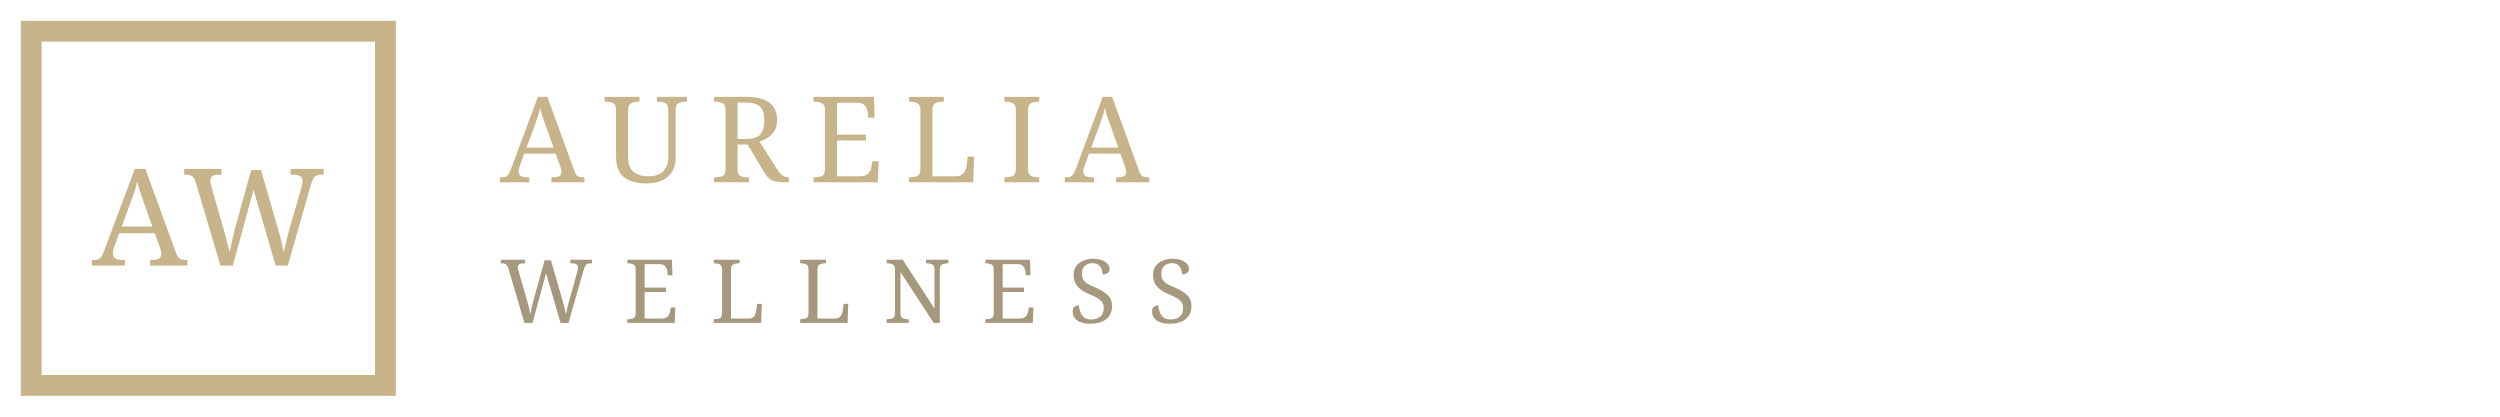
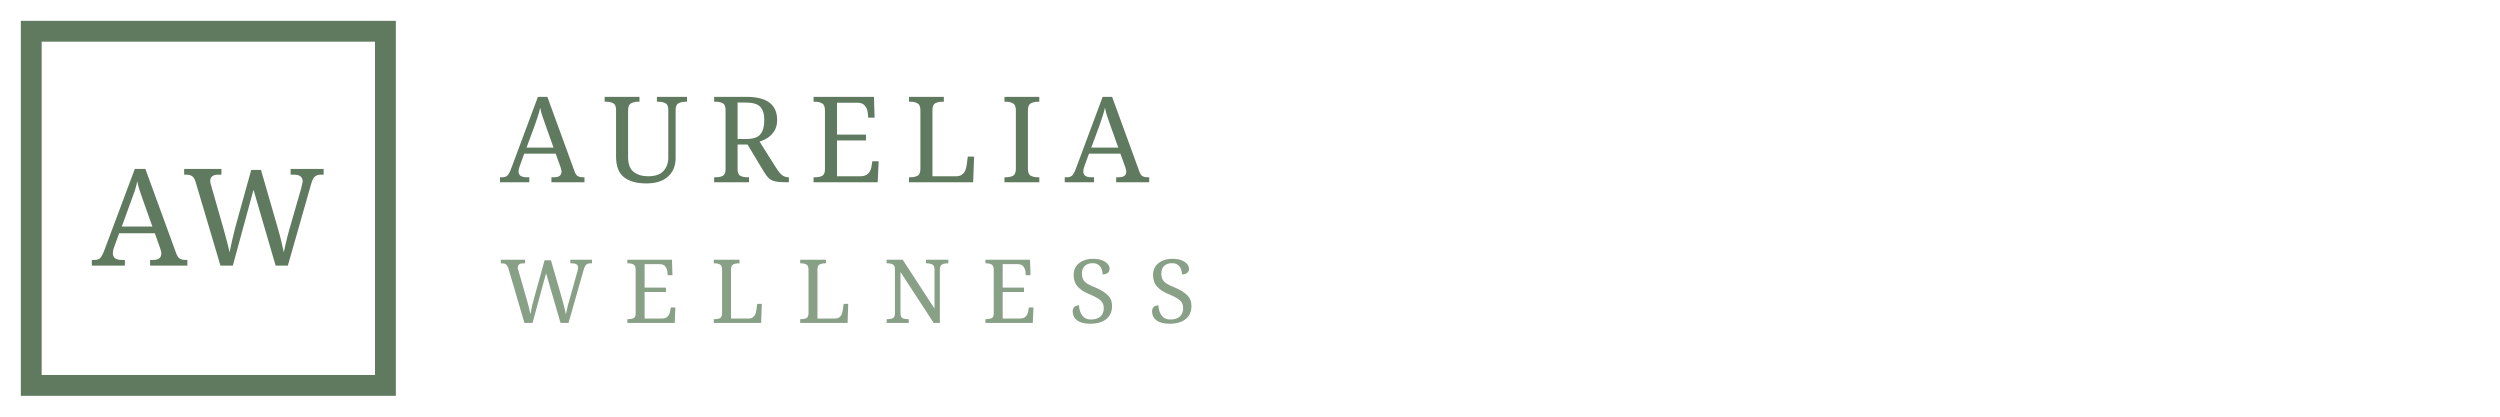
<svg xmlns="http://www.w3.org/2000/svg" viewBox="0 0 240 40" width="240" height="40">
-   <rect x="3" y="3" width="34" height="34" fill="none" stroke="#c8b48a" stroke-width="2" />
-   <text x="20" y="25.5" font-family="Georgia, serif" font-size="13" fill="#c8b48a" text-anchor="middle" letter-spacing="0.5">AW</text>
-   <text x="48" y="17.5" font-family="Georgia, serif" font-size="11.5" fill="#c8b48a" letter-spacing="2">AURELIA</text>
-   <text x="48" y="31" font-family="Georgia, serif" font-size="8.5" fill="#a5987c" letter-spacing="3">WELLNESS</text>
+   <rect x="3" y="3" width="34" height="34" fill="none" stroke="#5f7a5e" stroke-width="2" />
+   <text x="20" y="25.5" font-family="Georgia, serif" font-size="13" fill="#5f7a5e" text-anchor="middle" letter-spacing="0.5">AW</text>
+   <text x="48" y="17.5" font-family="Georgia, serif" font-size="11.5" fill="#5f7a5e" letter-spacing="2">AURELIA</text>
+   <text x="48" y="31" font-family="Georgia, serif" font-size="8.5" fill="#88a086" letter-spacing="3">WELLNESS</text>
</svg>
